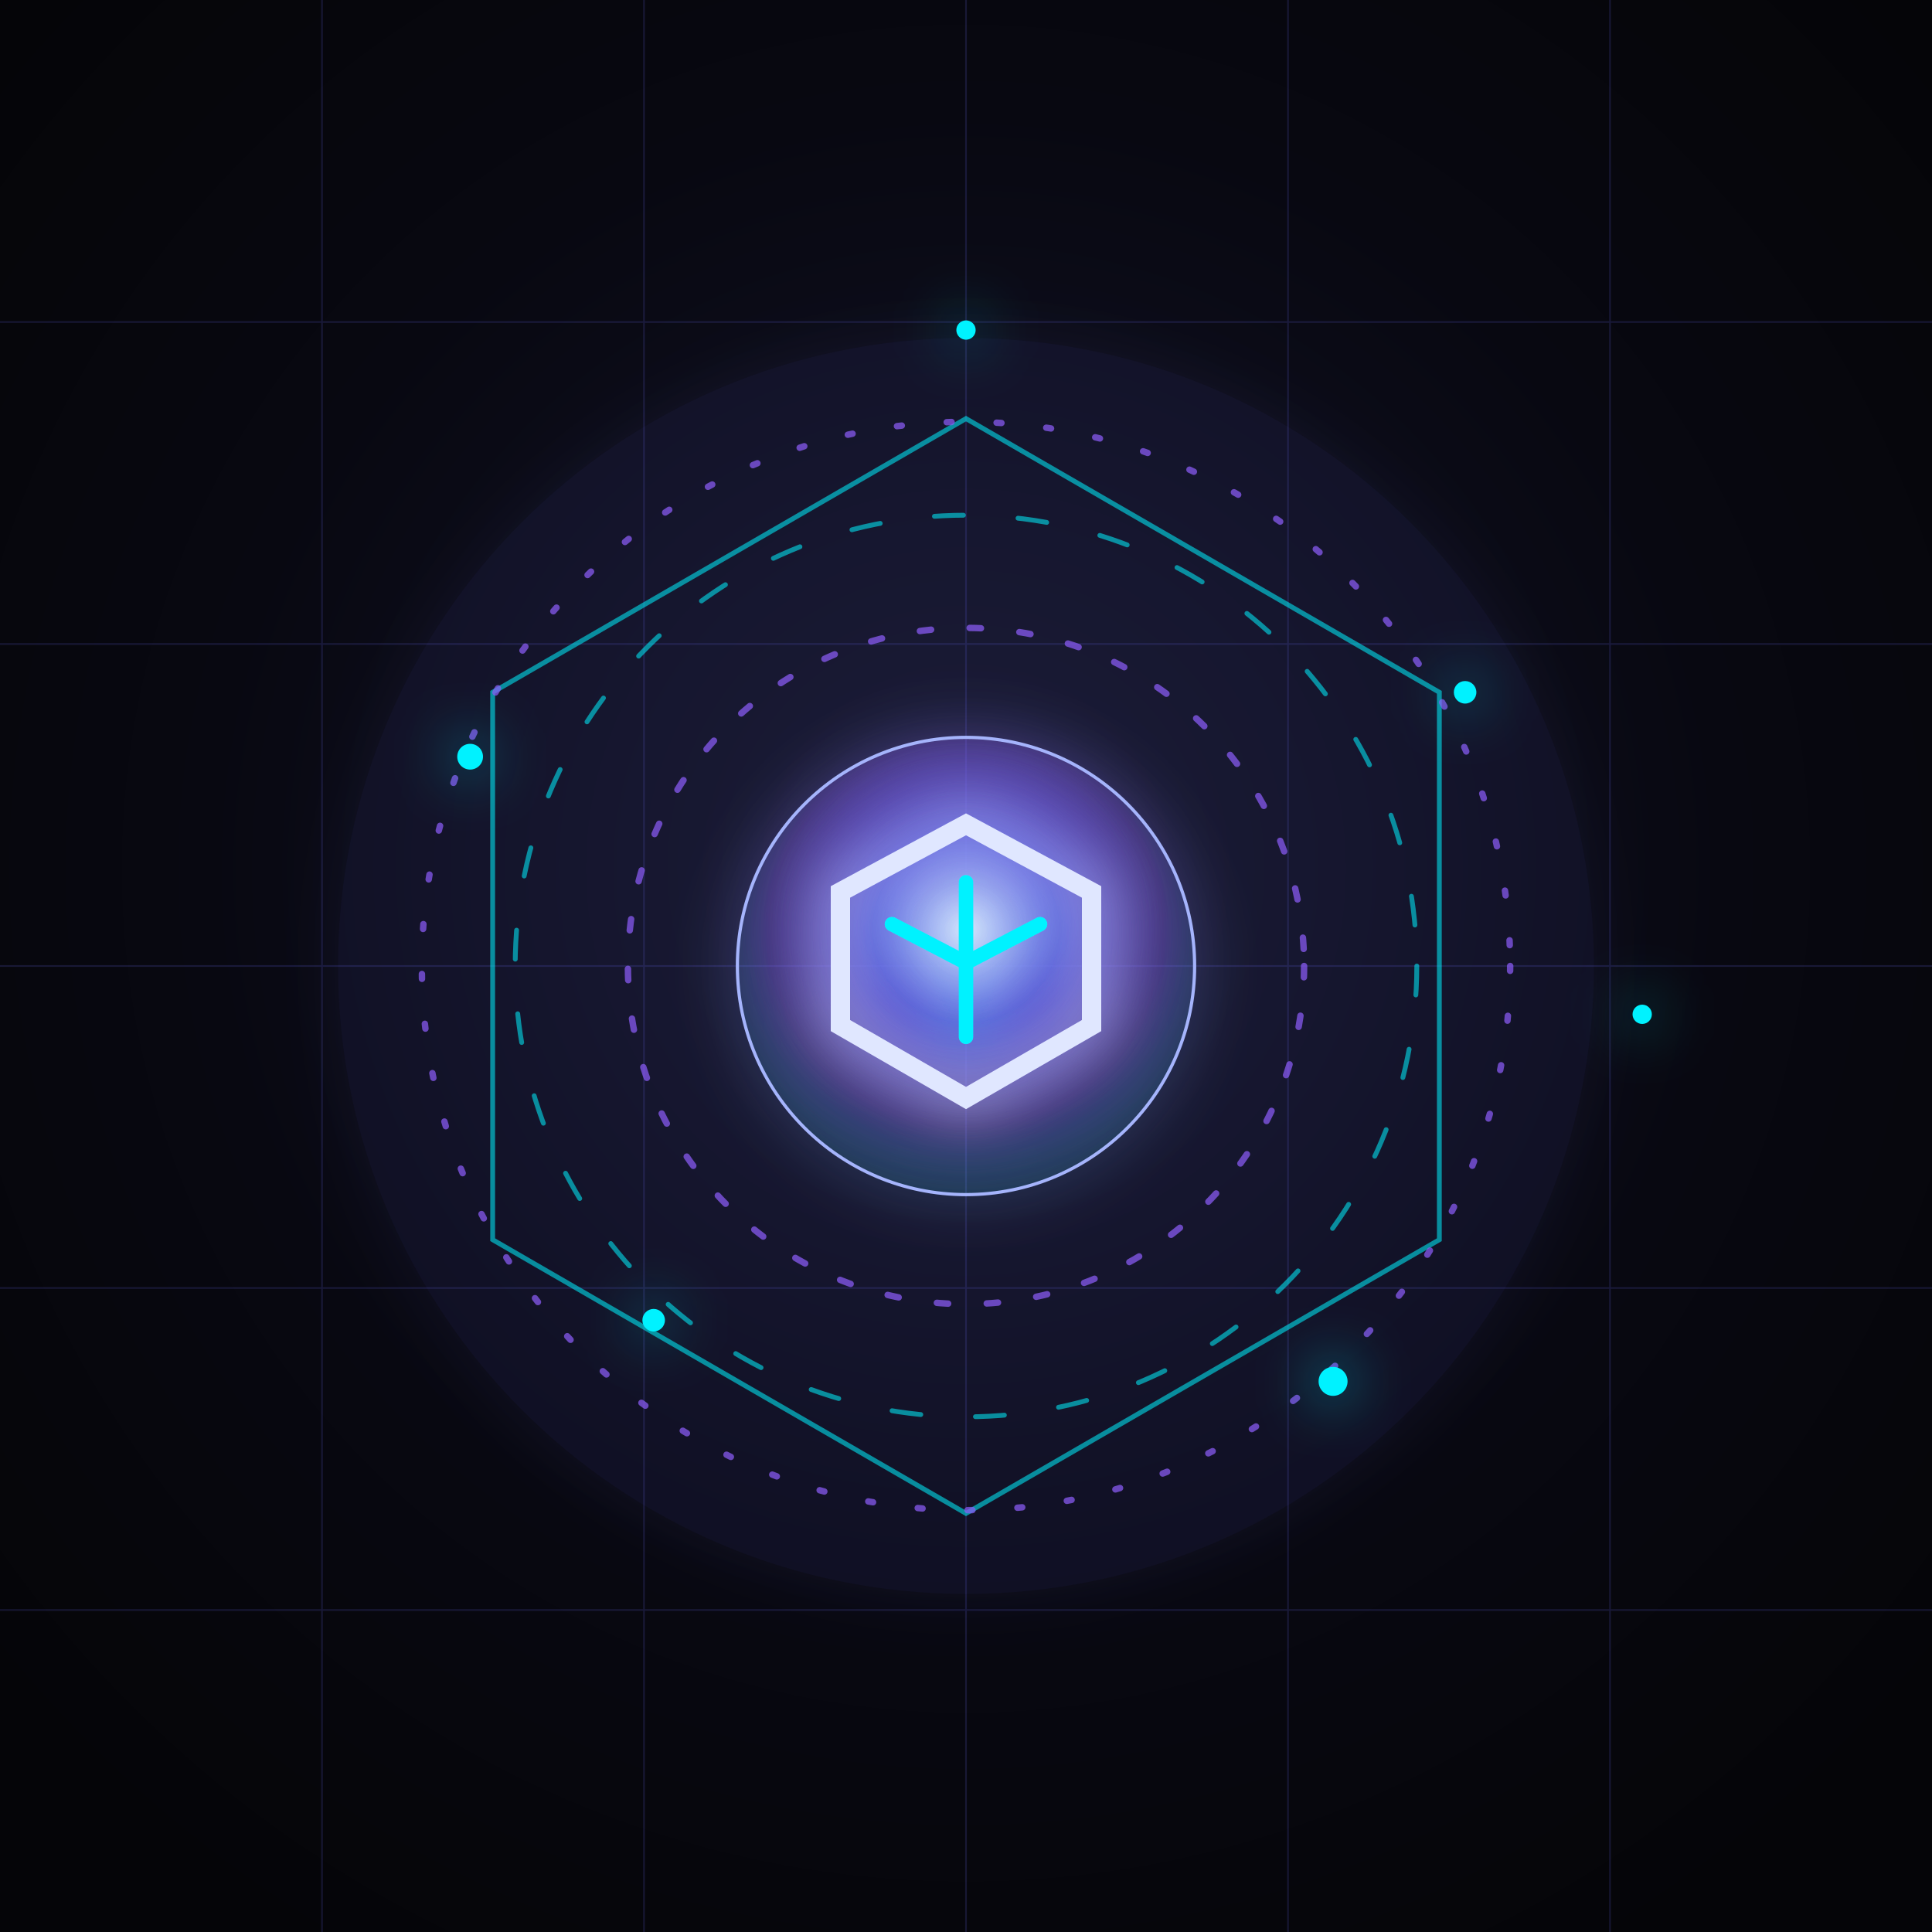
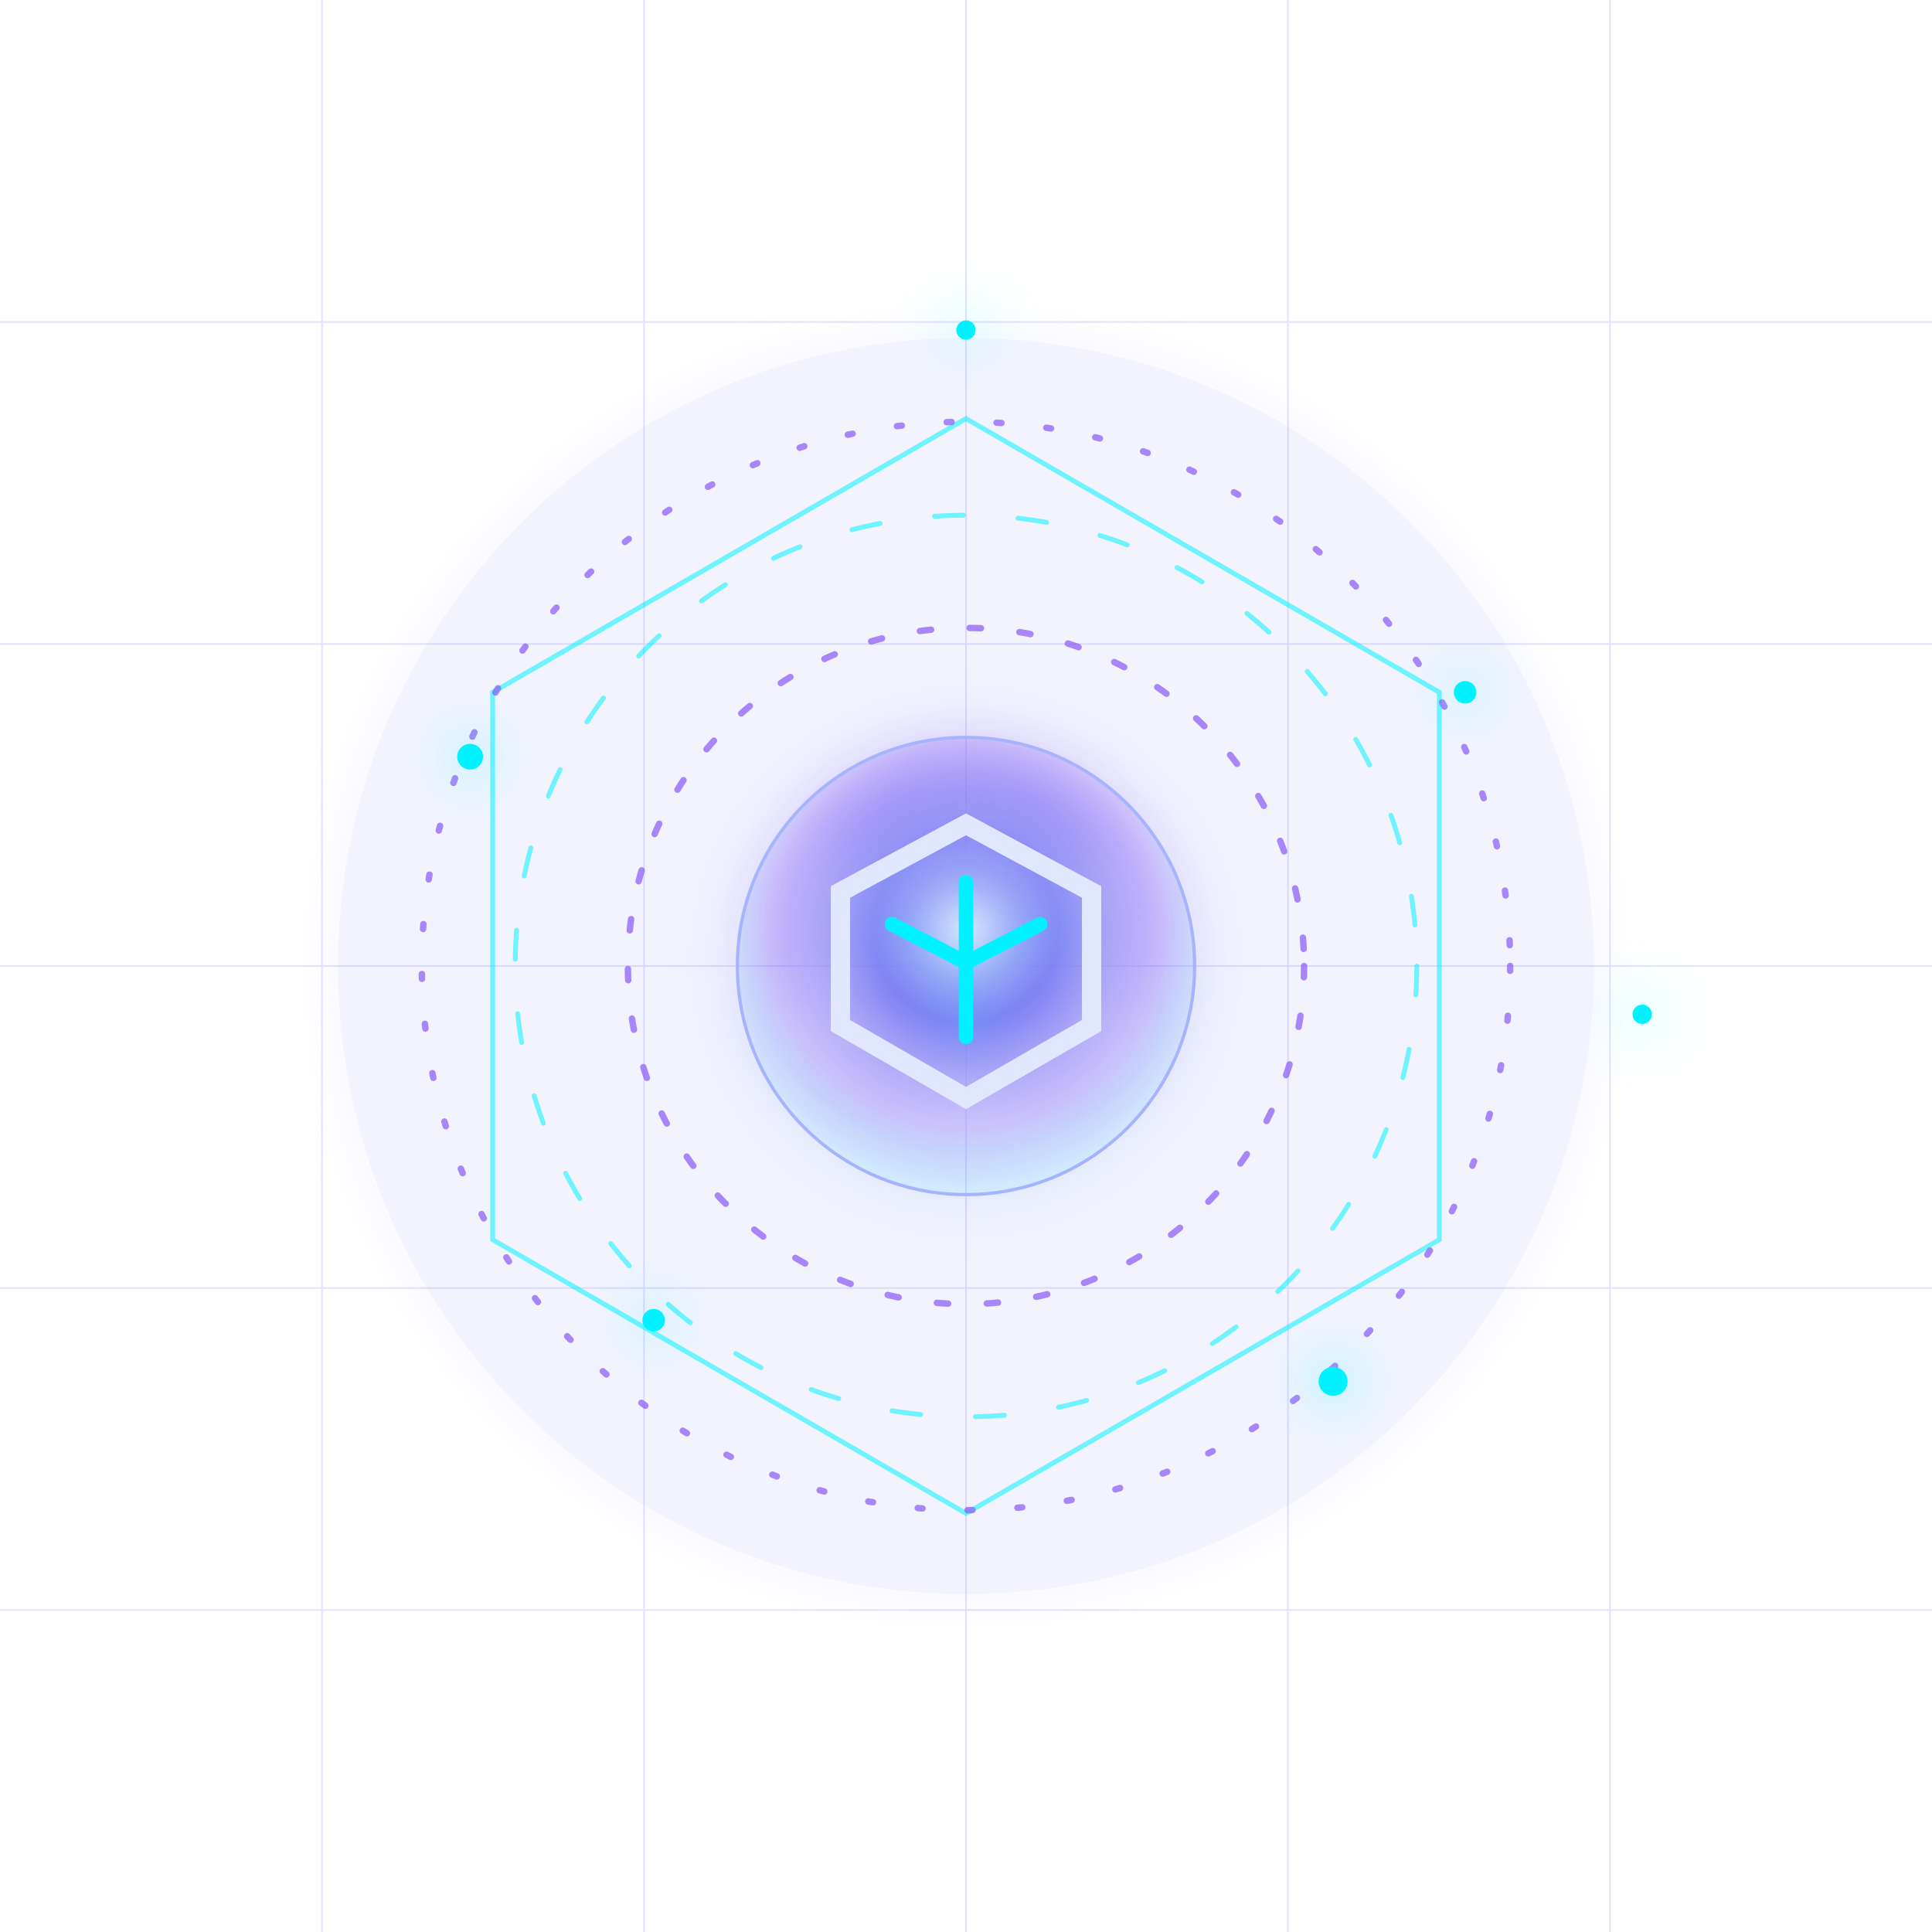
<svg xmlns="http://www.w3.org/2000/svg" viewBox="0 0 1200 1200" role="img" aria-labelledby="title desc">
  <style>
    .ring {
      fill: none;
      stroke-linecap: round;
      transform-origin: 600px 600px;
      animation: spin 24s linear infinite;
    }
    .ring.alt { animation-duration: 34s; animation-direction: reverse; }
    .spark {
      transform-origin: center;
      animation: spark 2.8s ease-in-out infinite;
    }
    .spark:nth-child(2n) { animation-delay: .7s; }
    .core { animation: breathe 4.8s ease-in-out infinite; transform-origin: 600px 600px; }
    @keyframes spin { to { transform: rotate(360deg); } }
    @keyframes spark {
      0%, 100% { opacity: .25; transform: scale(.88); }
      50% { opacity: 1; transform: scale(1.14); }
    }
    @keyframes breathe {
      0%, 100% { transform: scale(1); opacity: .92; }
      50% { transform: scale(1.04); opacity: 1; }
    }
    @media (prefers-reduced-motion: reduce) {
      .ring, .spark, .core { animation: none; }
    }
  </style>
  <defs>
    <radialGradient id="bg" cx="50%" cy="45%" r="65%">
      <stop offset="0%" stop-color="#15162a" />
      <stop offset="60%" stop-color="#080811" />
      <stop offset="100%" stop-color="#050508" />
    </radialGradient>
    <radialGradient id="orb" cx="50%" cy="42%" r="60%">
      <stop offset="0%" stop-color="#dbeafe" stop-opacity=".9" />
      <stop offset="34%" stop-color="#6366f1" stop-opacity=".62" />
      <stop offset="72%" stop-color="#8b5cf6" stop-opacity=".22" />
      <stop offset="100%" stop-color="#00f2ff" stop-opacity=".08" />
    </radialGradient>
    <filter id="glow" x="-50%" y="-50%" width="200%" height="200%">
      <feGaussianBlur stdDeviation="18" result="blur" />
      <feMerge>
        <feMergeNode in="blur" />
        <feMergeNode in="SourceGraphic" />
      </feMerge>
    </filter>
  </defs>
-   <rect width="1200" height="1200" fill="url(#bg)" />
+   <rect width="1200" height="1200" fill="none" />
  <g opacity=".18" stroke="#6366f1">
    <path d="M0 200H1200M0 400H1200M0 600H1200M0 800H1200M0 1000H1200" />
    <path d="M200 0V1200M400 0V1200M600 0V1200M800 0V1200M1000 0V1200" />
  </g>
  <circle cx="600" cy="600" r="390" fill="#6366f1" opacity=".08" filter="url(#glow)" />
  <g class="ring" stroke="#00f2ff" stroke-width="3" opacity=".55">
    <circle cx="600" cy="600" r="280" stroke-dasharray="18 34" />
    <path d="M600 260L894 430V770L600 940L306 770V430Z" />
  </g>
  <g class="ring alt" stroke="#8b5cf6" stroke-width="4" opacity=".72">
    <circle cx="600" cy="600" r="210" stroke-dasharray="7 24" />
    <circle cx="600" cy="600" r="338" stroke-dasharray="3 28" />
  </g>
  <g class="core" filter="url(#glow)">
    <circle cx="600" cy="600" r="142" fill="url(#orb)" stroke="#a5b4fc" stroke-width="2" />
    <path d="M600 512l78 42v83l-78 45l-78-45v-83z" fill="none" stroke="#e0e7ff" stroke-width="12" />
    <path d="M600 548v96M554 574l46 24l46-24" fill="none" stroke="#00f2ff" stroke-width="9" stroke-linecap="round" />
  </g>
  <g fill="#00f2ff" filter="url(#glow)">
    <circle class="spark" cx="292" cy="470" r="8" />
    <circle class="spark" cx="910" cy="430" r="7" />
    <circle class="spark" cx="828" cy="858" r="9" />
    <circle class="spark" cx="406" cy="820" r="7" />
    <circle class="spark" cx="600" cy="205" r="6" />
    <circle class="spark" cx="1020" cy="630" r="6" />
  </g>
</svg>
